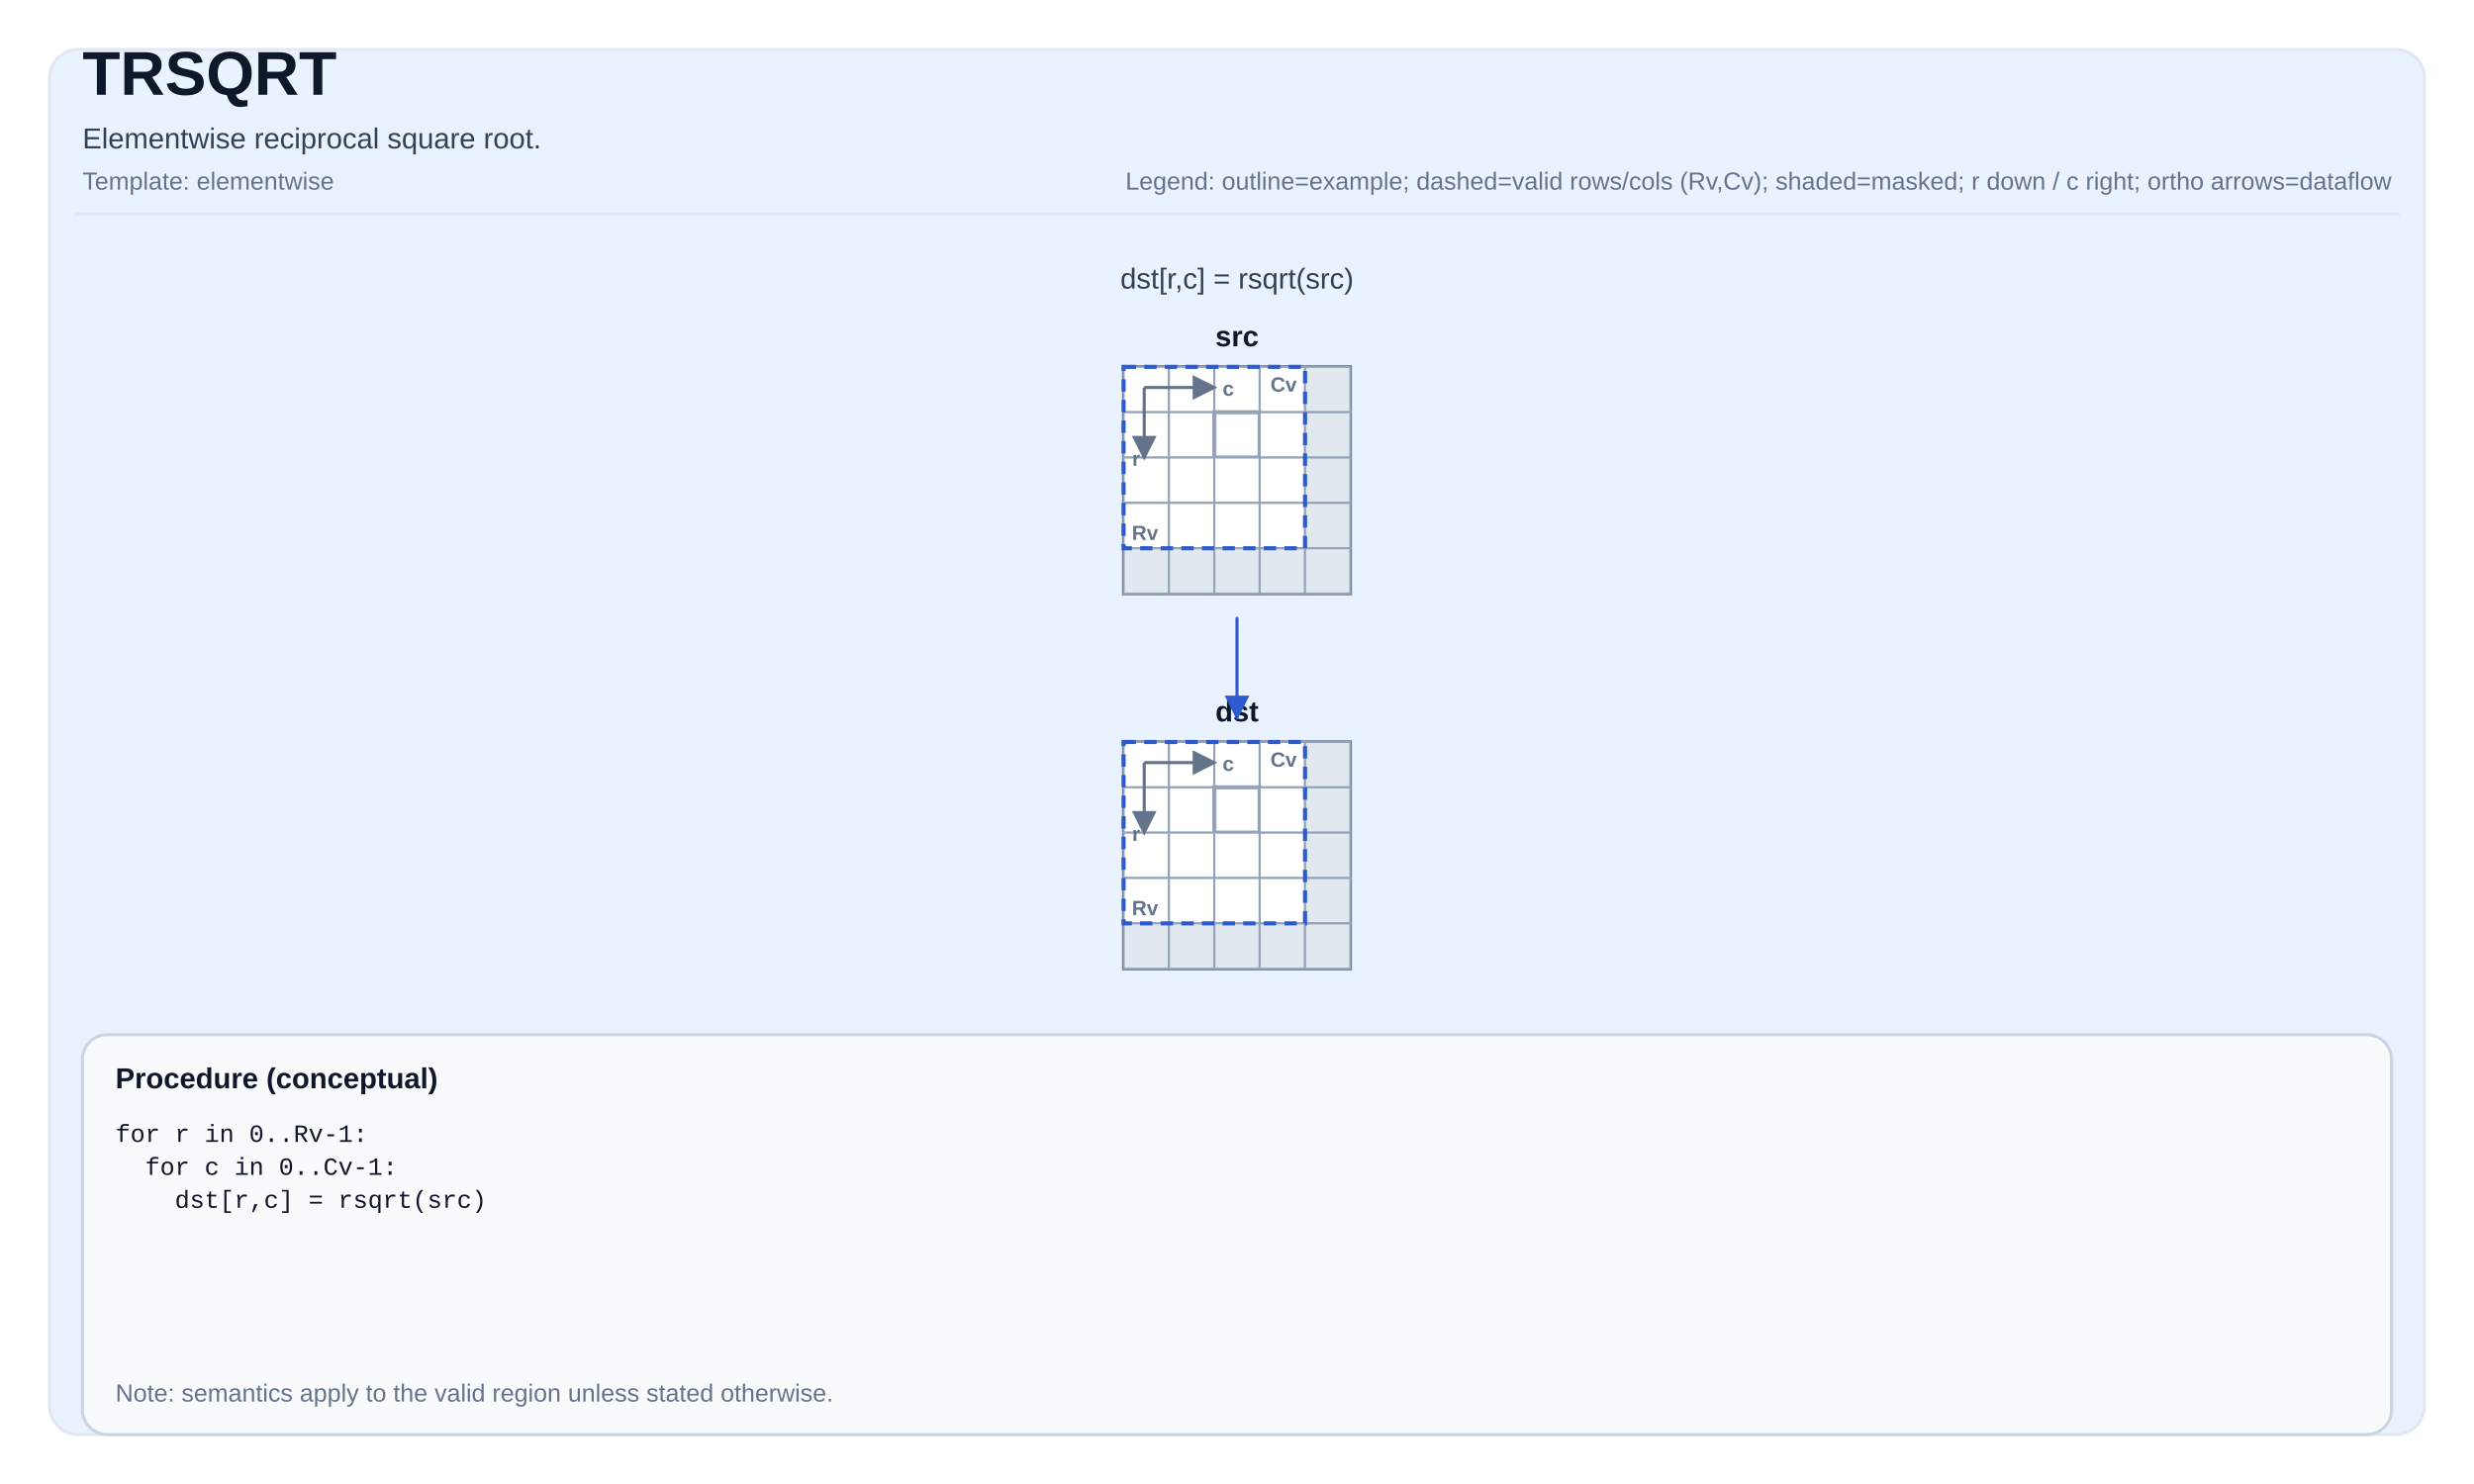
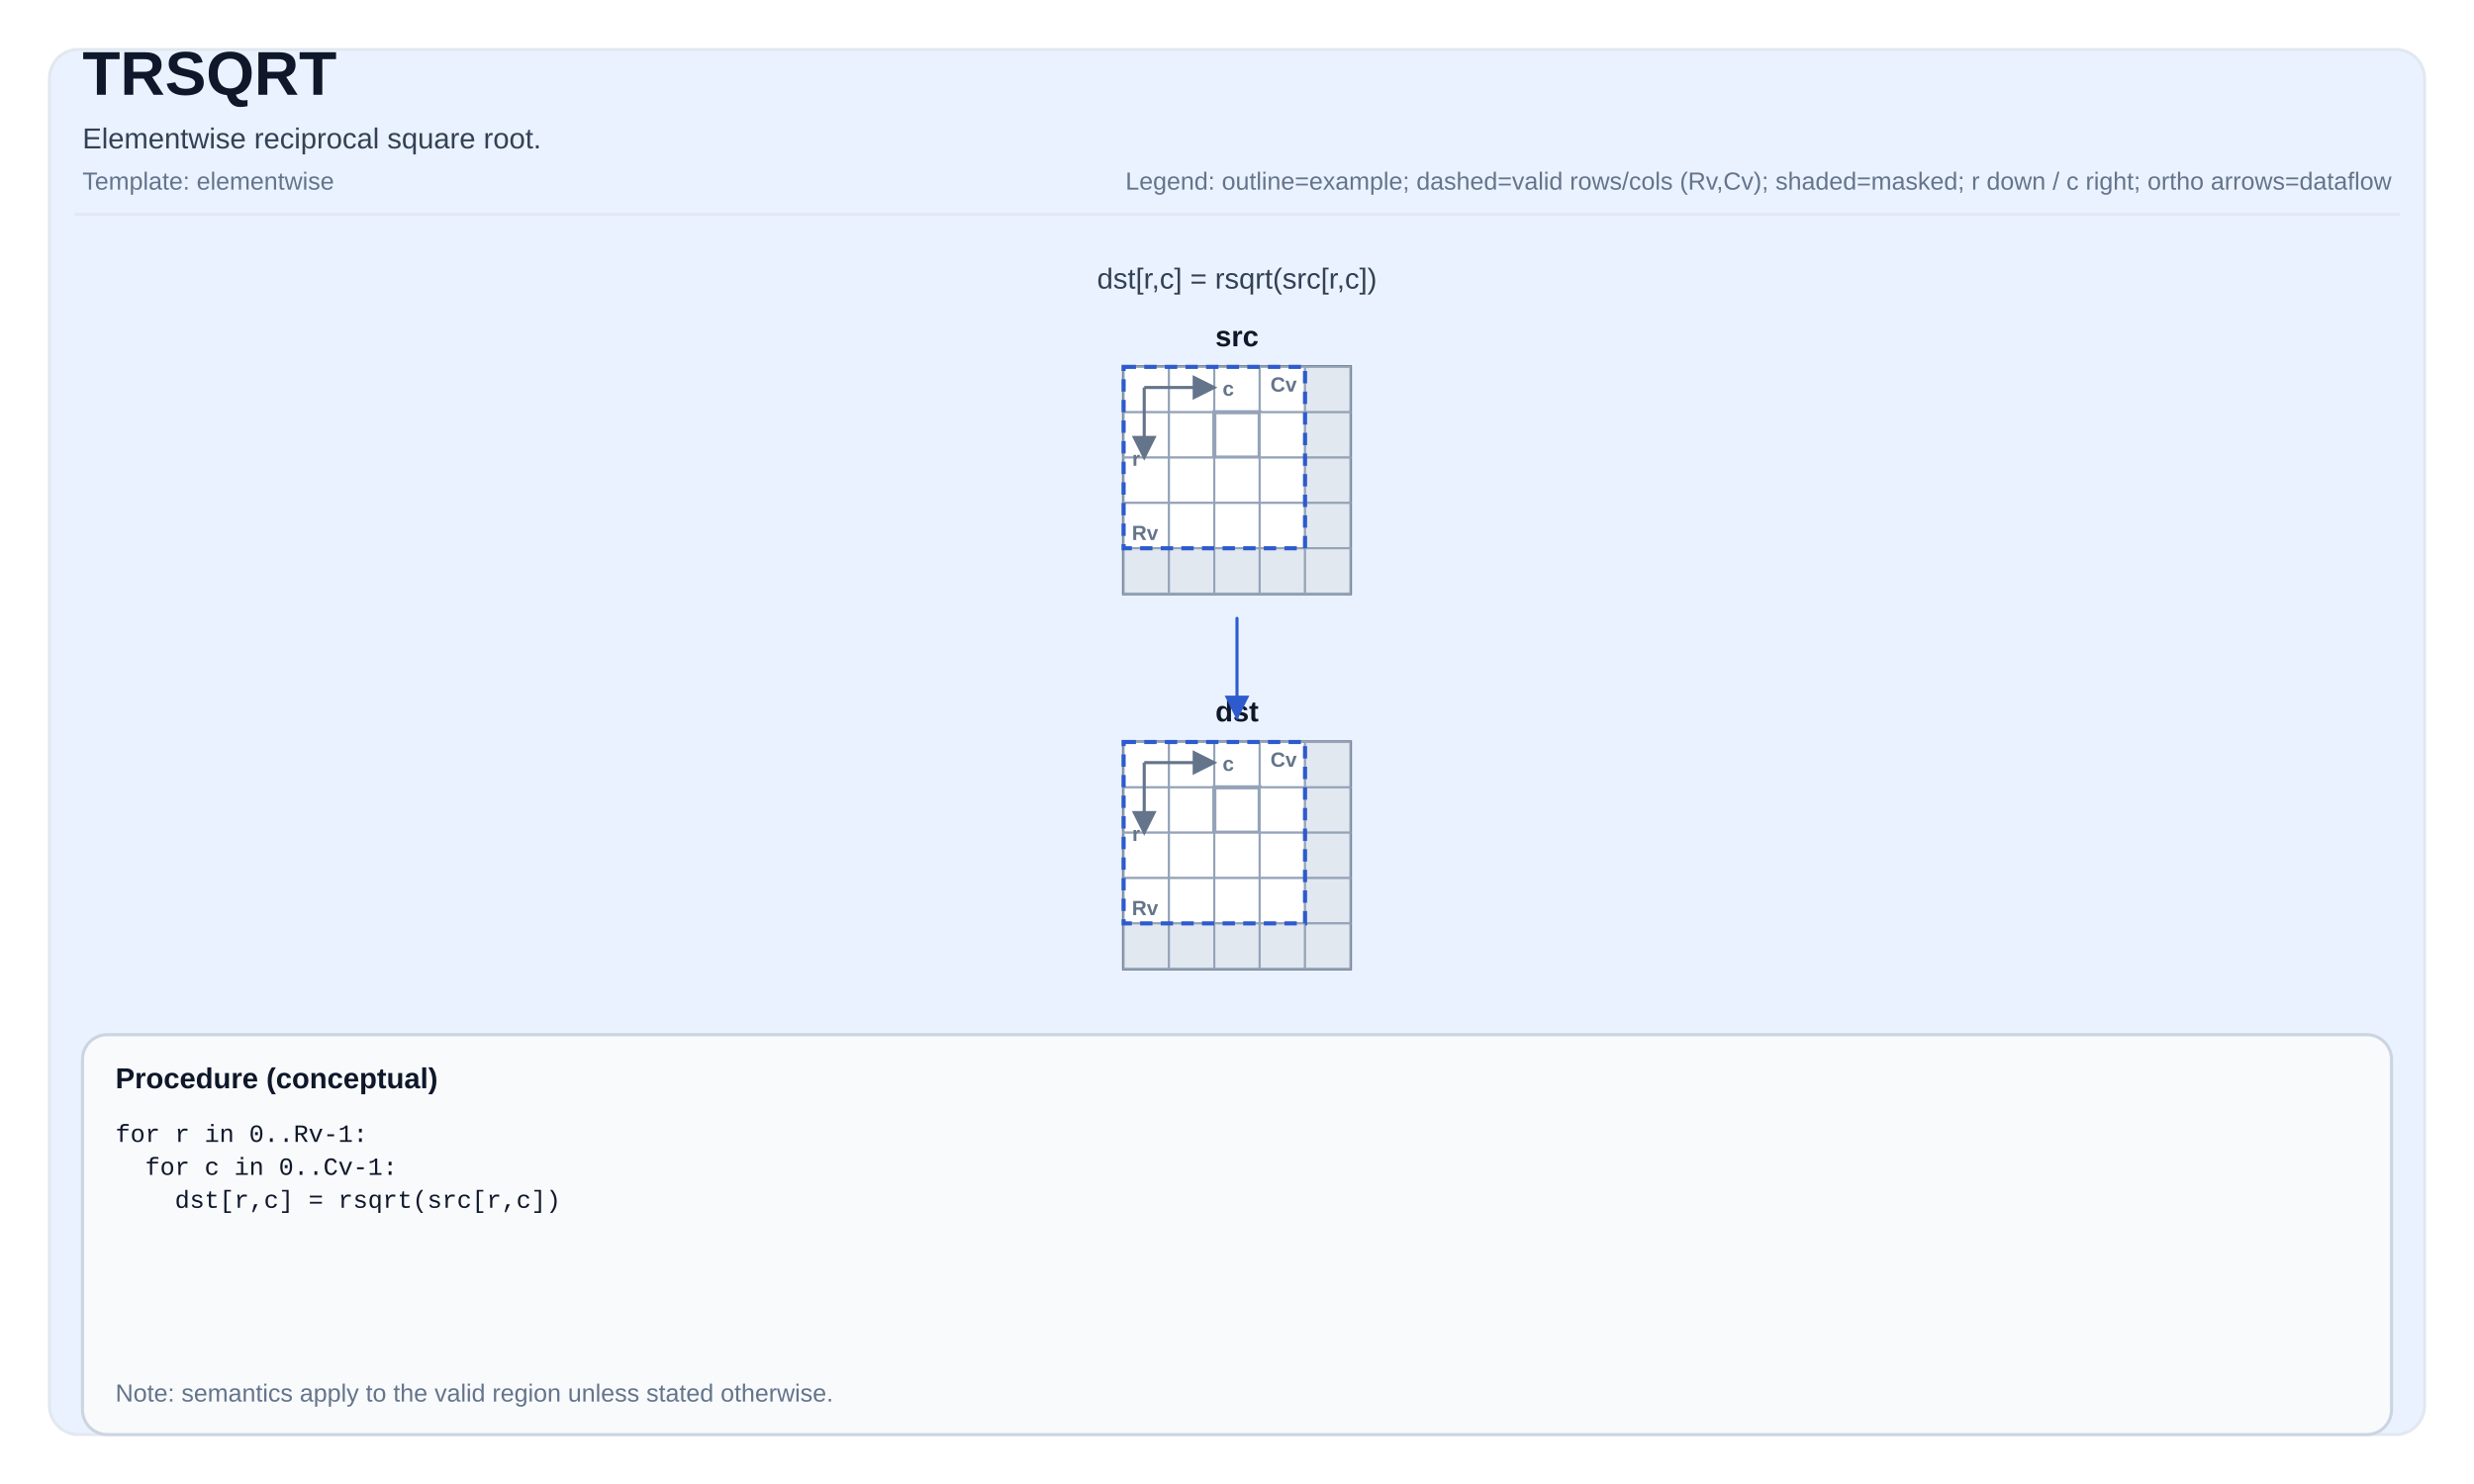
<svg xmlns="http://www.w3.org/2000/svg" width="1200" height="720" viewBox="0 0 1200 720" role="img" aria-label="TRSQRT tile operation diagram">
  <defs>
    <marker id="arrow" markerWidth="8" markerHeight="8" refX="7" refY="4" orient="auto">
      <path d="M0,0 L0,8 L8,4 z" fill="#2D5BCE" />
    </marker>
    <marker id="axisArrow" markerWidth="8" markerHeight="8" refX="7" refY="4" orient="auto">
      <path d="M0,0 L0,8 L8,4 z" fill="#64748b" />
    </marker>
  </defs>
  <style>
svg { font-family: Arial, Helvetica, sans-serif; }
.title { font-size: 30px; font-weight: 700; fill: #0f172a; }
.subtitle { font-size: 14px; fill: #334155; }
.meta { font-size: 12px; fill: #64748b; }
.frame { fill: white; }
.panel { fill: #EAF2FF; stroke: #e2e8f0; stroke-width: 1.5; rx: 14; }
.tileLabel { font-size: 14px; font-weight: 700; fill: #0f172a; }
.tileBorder { fill: none; stroke: #475569; stroke-width: 1.5; }
.cell { fill: #ffffff; stroke: #94a3b8; stroke-width: 1; }
.cellMasked { fill: #e2e8f0; }
.cellHL { stroke-width: 2; }
.cellText { font-family: ui-monospace, SFMono-Regular, Menlo, Monaco, Consolas, 'Liberation Mono', 'Courier New', monospace; font-size: 10px; fill: #0f172a; }
.arrow { stroke-width: 1.5; fill: none; stroke-linejoin: round; stroke-linecap: round; }
.axisLine { stroke: #64748b; stroke-width: 1.5; fill: none; }
.axisText { font-size: 10px; fill: #64748b; font-weight: 700; }
.opCircle { fill: #ffffff; stroke-width: 2; }
.opRect { fill: #ffffff; stroke-width: 2; }
.opText { font-size: 10px; font-weight: 800; fill: #0f172a; }
.procBox { fill: #f8fafc; stroke: #cbd5e1; stroke-width: 1.5; rx: 12; }
.procTitle { font-size: 14px; font-weight: 700; fill: #0f172a; }
.procText { font-family: ui-monospace, SFMono-Regular, Menlo, Monaco, Consolas, 'Liberation Mono', 'Courier New', monospace; font-size: 12px; fill: #0f172a; }
.smallLabel { font-size: 12px; fill: #334155; }
.scalarBox { fill: #ffffff; stroke: #cbd5e1; stroke-width: 1.5; }
.scalarValue { font-size: 16px; font-weight: 700; }
.validBox { fill: none; stroke-width: 2; stroke-dasharray: 6 4; }
</style>
  <rect x="0" y="0" width="1200" height="720" class="frame" />
  <rect x="24" y="24" width="1152" height="672" class="panel" />
  <text x="40" y="46" class="title">TRSQRT</text>
  <text x="40" y="72" class="subtitle">Elementwise reciprocal square root.</text>
  <text x="40" y="92" class="meta">Template: elementwise</text>
  <text x="1160" y="92" class="meta" text-anchor="end">Legend: outline=example; dashed=valid rows/cols (Rv,Cv); shaded=masked; r down / c right; ortho arrows=dataflow</text>
  <line x1="36" y1="104" x2="1164" y2="104" stroke="#e2e8f0" stroke-width="1.5" />
-   <text x="600" y="140" class="subtitle" text-anchor="middle" fill="#2D5BCE">dst[r,c] = rsqrt(src)</text>
+   <text x="600" y="140" class="subtitle" text-anchor="middle" fill="#2D5BCE">dst[r,c] = rsqrt(src[r,c])</text>
  <text x="600" y="168" class="tileLabel" text-anchor="middle">src</text>
  <rect x="545" y="178" width="110" height="110" class="tileBorder" />
  <rect x="545" y="178" width="22" height="22" class="cell" />
  <rect x="567" y="178" width="22" height="22" class="cell" />
  <rect x="589" y="178" width="22" height="22" class="cell" />
  <rect x="611" y="178" width="22" height="22" class="cell" />
  <rect x="633" y="178" width="22" height="22" class="cell cellMasked" />
  <rect x="545" y="200" width="22" height="22" class="cell" />
  <rect x="567" y="200" width="22" height="22" class="cell" />
  <rect x="589" y="200" width="22" height="22" class="cell cellHL" stroke="#2D5BCE" />
  <rect x="611" y="200" width="22" height="22" class="cell" />
  <rect x="633" y="200" width="22" height="22" class="cell cellMasked" />
  <rect x="545" y="222" width="22" height="22" class="cell" />
  <rect x="567" y="222" width="22" height="22" class="cell" />
  <rect x="589" y="222" width="22" height="22" class="cell" />
  <rect x="611" y="222" width="22" height="22" class="cell" />
  <rect x="633" y="222" width="22" height="22" class="cell cellMasked" />
  <rect x="545" y="244" width="22" height="22" class="cell" />
  <rect x="567" y="244" width="22" height="22" class="cell" />
  <rect x="589" y="244" width="22" height="22" class="cell" />
  <rect x="611" y="244" width="22" height="22" class="cell" />
  <rect x="633" y="244" width="22" height="22" class="cell cellMasked" />
  <rect x="545" y="266" width="22" height="22" class="cell cellMasked" />
  <rect x="567" y="266" width="22" height="22" class="cell cellMasked" />
  <rect x="589" y="266" width="22" height="22" class="cell cellMasked" />
  <rect x="611" y="266" width="22" height="22" class="cell cellMasked" />
  <rect x="633" y="266" width="22" height="22" class="cell cellMasked" />
  <rect x="545" y="178" width="88" height="88" class="validBox" stroke="#2D5BCE" />
  <text x="549" y="262" class="axisText">Rv</text>
  <text x="629" y="190" class="axisText" text-anchor="end">Cv</text>
  <path d="M 555 188 L 589 188" class="axisLine" marker-end="url(#axisArrow)" />
  <path d="M 555 188 L 555 222" class="axisLine" marker-end="url(#axisArrow)" />
  <text x="593" y="192" class="axisText">c</text>
  <text x="553" y="226" class="axisText" text-anchor="end">r</text>
  <text x="600" y="350" class="tileLabel" text-anchor="middle">dst</text>
  <rect x="545" y="360" width="110" height="110" class="tileBorder" />
  <rect x="545" y="360" width="22" height="22" class="cell" />
  <rect x="567" y="360" width="22" height="22" class="cell" />
  <rect x="589" y="360" width="22" height="22" class="cell" />
  <rect x="611" y="360" width="22" height="22" class="cell" />
  <rect x="633" y="360" width="22" height="22" class="cell cellMasked" />
  <rect x="545" y="382" width="22" height="22" class="cell" />
  <rect x="567" y="382" width="22" height="22" class="cell" />
  <rect x="589" y="382" width="22" height="22" class="cell cellHL" stroke="#2D5BCE" />
  <rect x="611" y="382" width="22" height="22" class="cell" />
  <rect x="633" y="382" width="22" height="22" class="cell cellMasked" />
  <rect x="545" y="404" width="22" height="22" class="cell" />
  <rect x="567" y="404" width="22" height="22" class="cell" />
  <rect x="589" y="404" width="22" height="22" class="cell" />
  <rect x="611" y="404" width="22" height="22" class="cell" />
  <rect x="633" y="404" width="22" height="22" class="cell cellMasked" />
  <rect x="545" y="426" width="22" height="22" class="cell" />
  <rect x="567" y="426" width="22" height="22" class="cell" />
  <rect x="589" y="426" width="22" height="22" class="cell" />
  <rect x="611" y="426" width="22" height="22" class="cell" />
  <rect x="633" y="426" width="22" height="22" class="cell cellMasked" />
  <rect x="545" y="448" width="22" height="22" class="cell cellMasked" />
  <rect x="567" y="448" width="22" height="22" class="cell cellMasked" />
  <rect x="589" y="448" width="22" height="22" class="cell cellMasked" />
  <rect x="611" y="448" width="22" height="22" class="cell cellMasked" />
  <rect x="633" y="448" width="22" height="22" class="cell cellMasked" />
  <rect x="545" y="360" width="88" height="88" class="validBox" stroke="#2D5BCE" />
  <text x="549" y="444" class="axisText">Rv</text>
  <text x="629" y="372" class="axisText" text-anchor="end">Cv</text>
  <path d="M 555 370 L 589 370" class="axisLine" marker-end="url(#axisArrow)" />
  <path d="M 555 370 L 555 404" class="axisLine" marker-end="url(#axisArrow)" />
  <text x="593" y="374" class="axisText">c</text>
  <text x="553" y="408" class="axisText" text-anchor="end">r</text>
  <path d="M 600 300 L 600 348" class="arrow" stroke="#2D5BCE" marker-end="url(#arrow)" />
  <rect x="40" y="502" width="1120" height="194" class="procBox" />
  <text x="56" y="528" class="procTitle">Procedure (conceptual)</text>
  <text x="56" y="554" class="procText" xml:space="preserve">
    <tspan x="56" dy="0">for r in 0..Rv-1:</tspan>
    <tspan x="56" dy="16">  for c in 0..Cv-1:</tspan>
-     <tspan x="56" dy="16">    dst[r,c] = rsqrt(src)</tspan>
+     <tspan x="56" dy="16">    dst[r,c] = rsqrt(src[r,c])</tspan>
  </text>
  <text x="56" y="680" class="meta">Note: semantics apply to the valid region unless stated otherwise.</text>
</svg>
